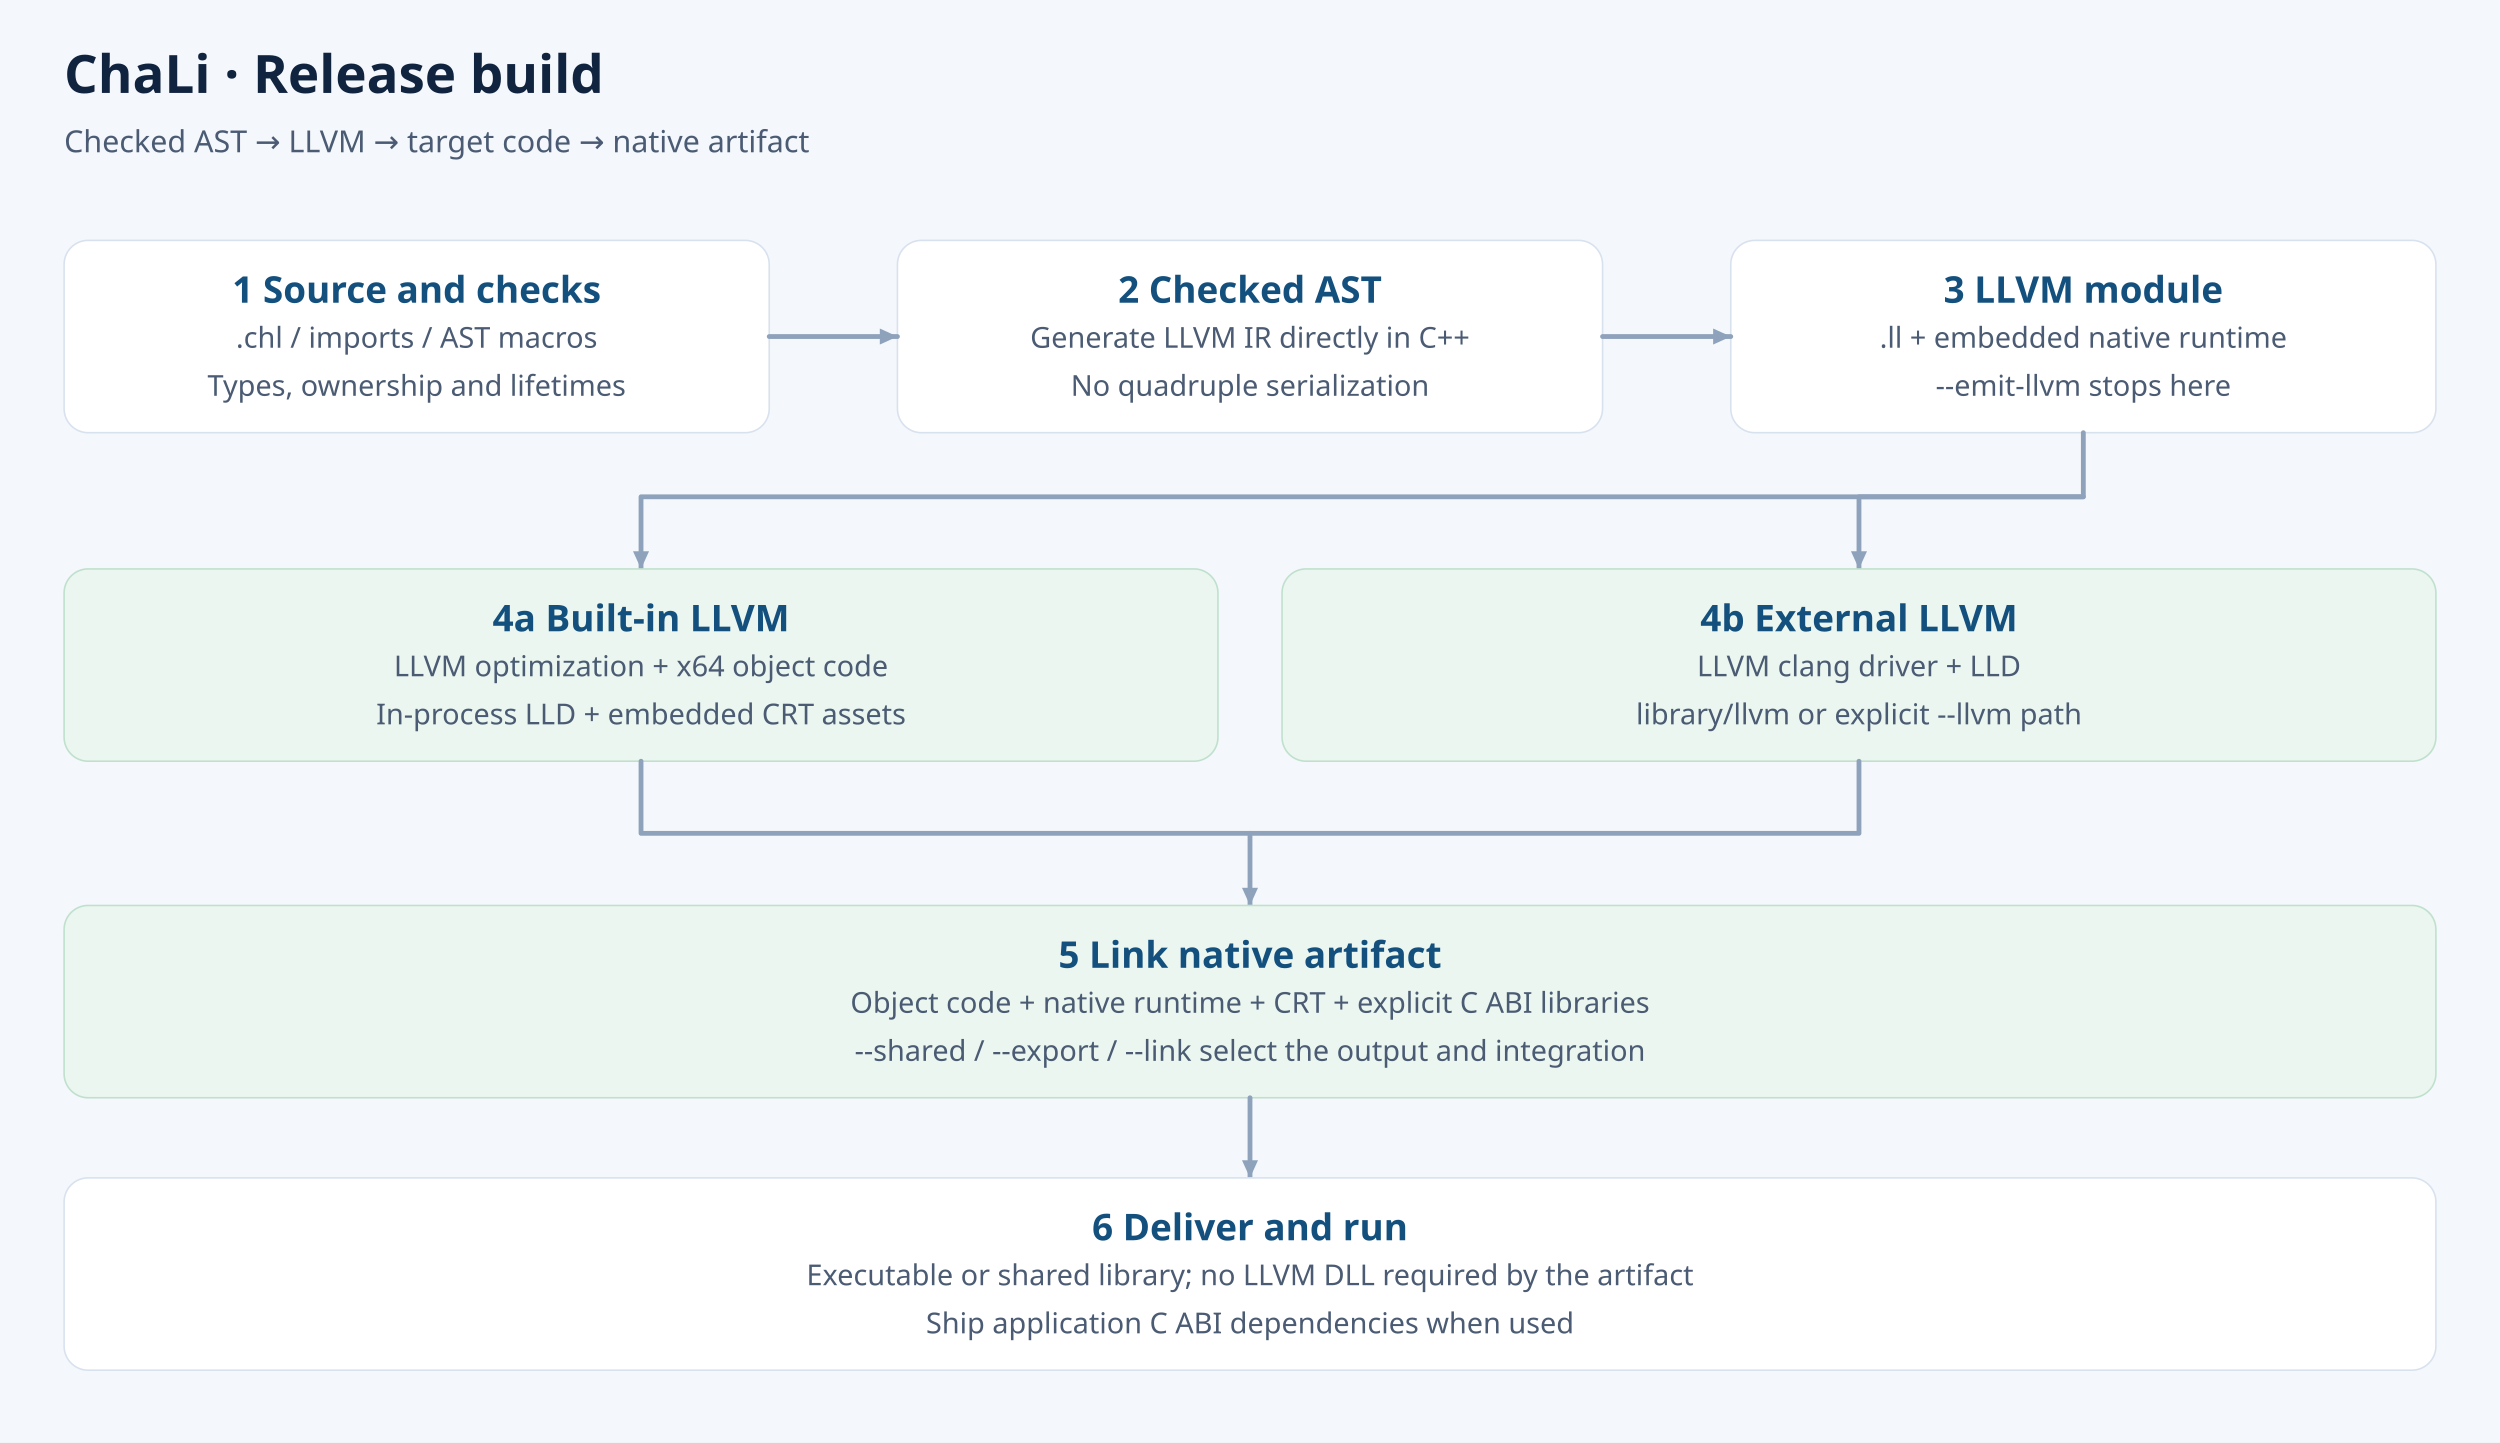
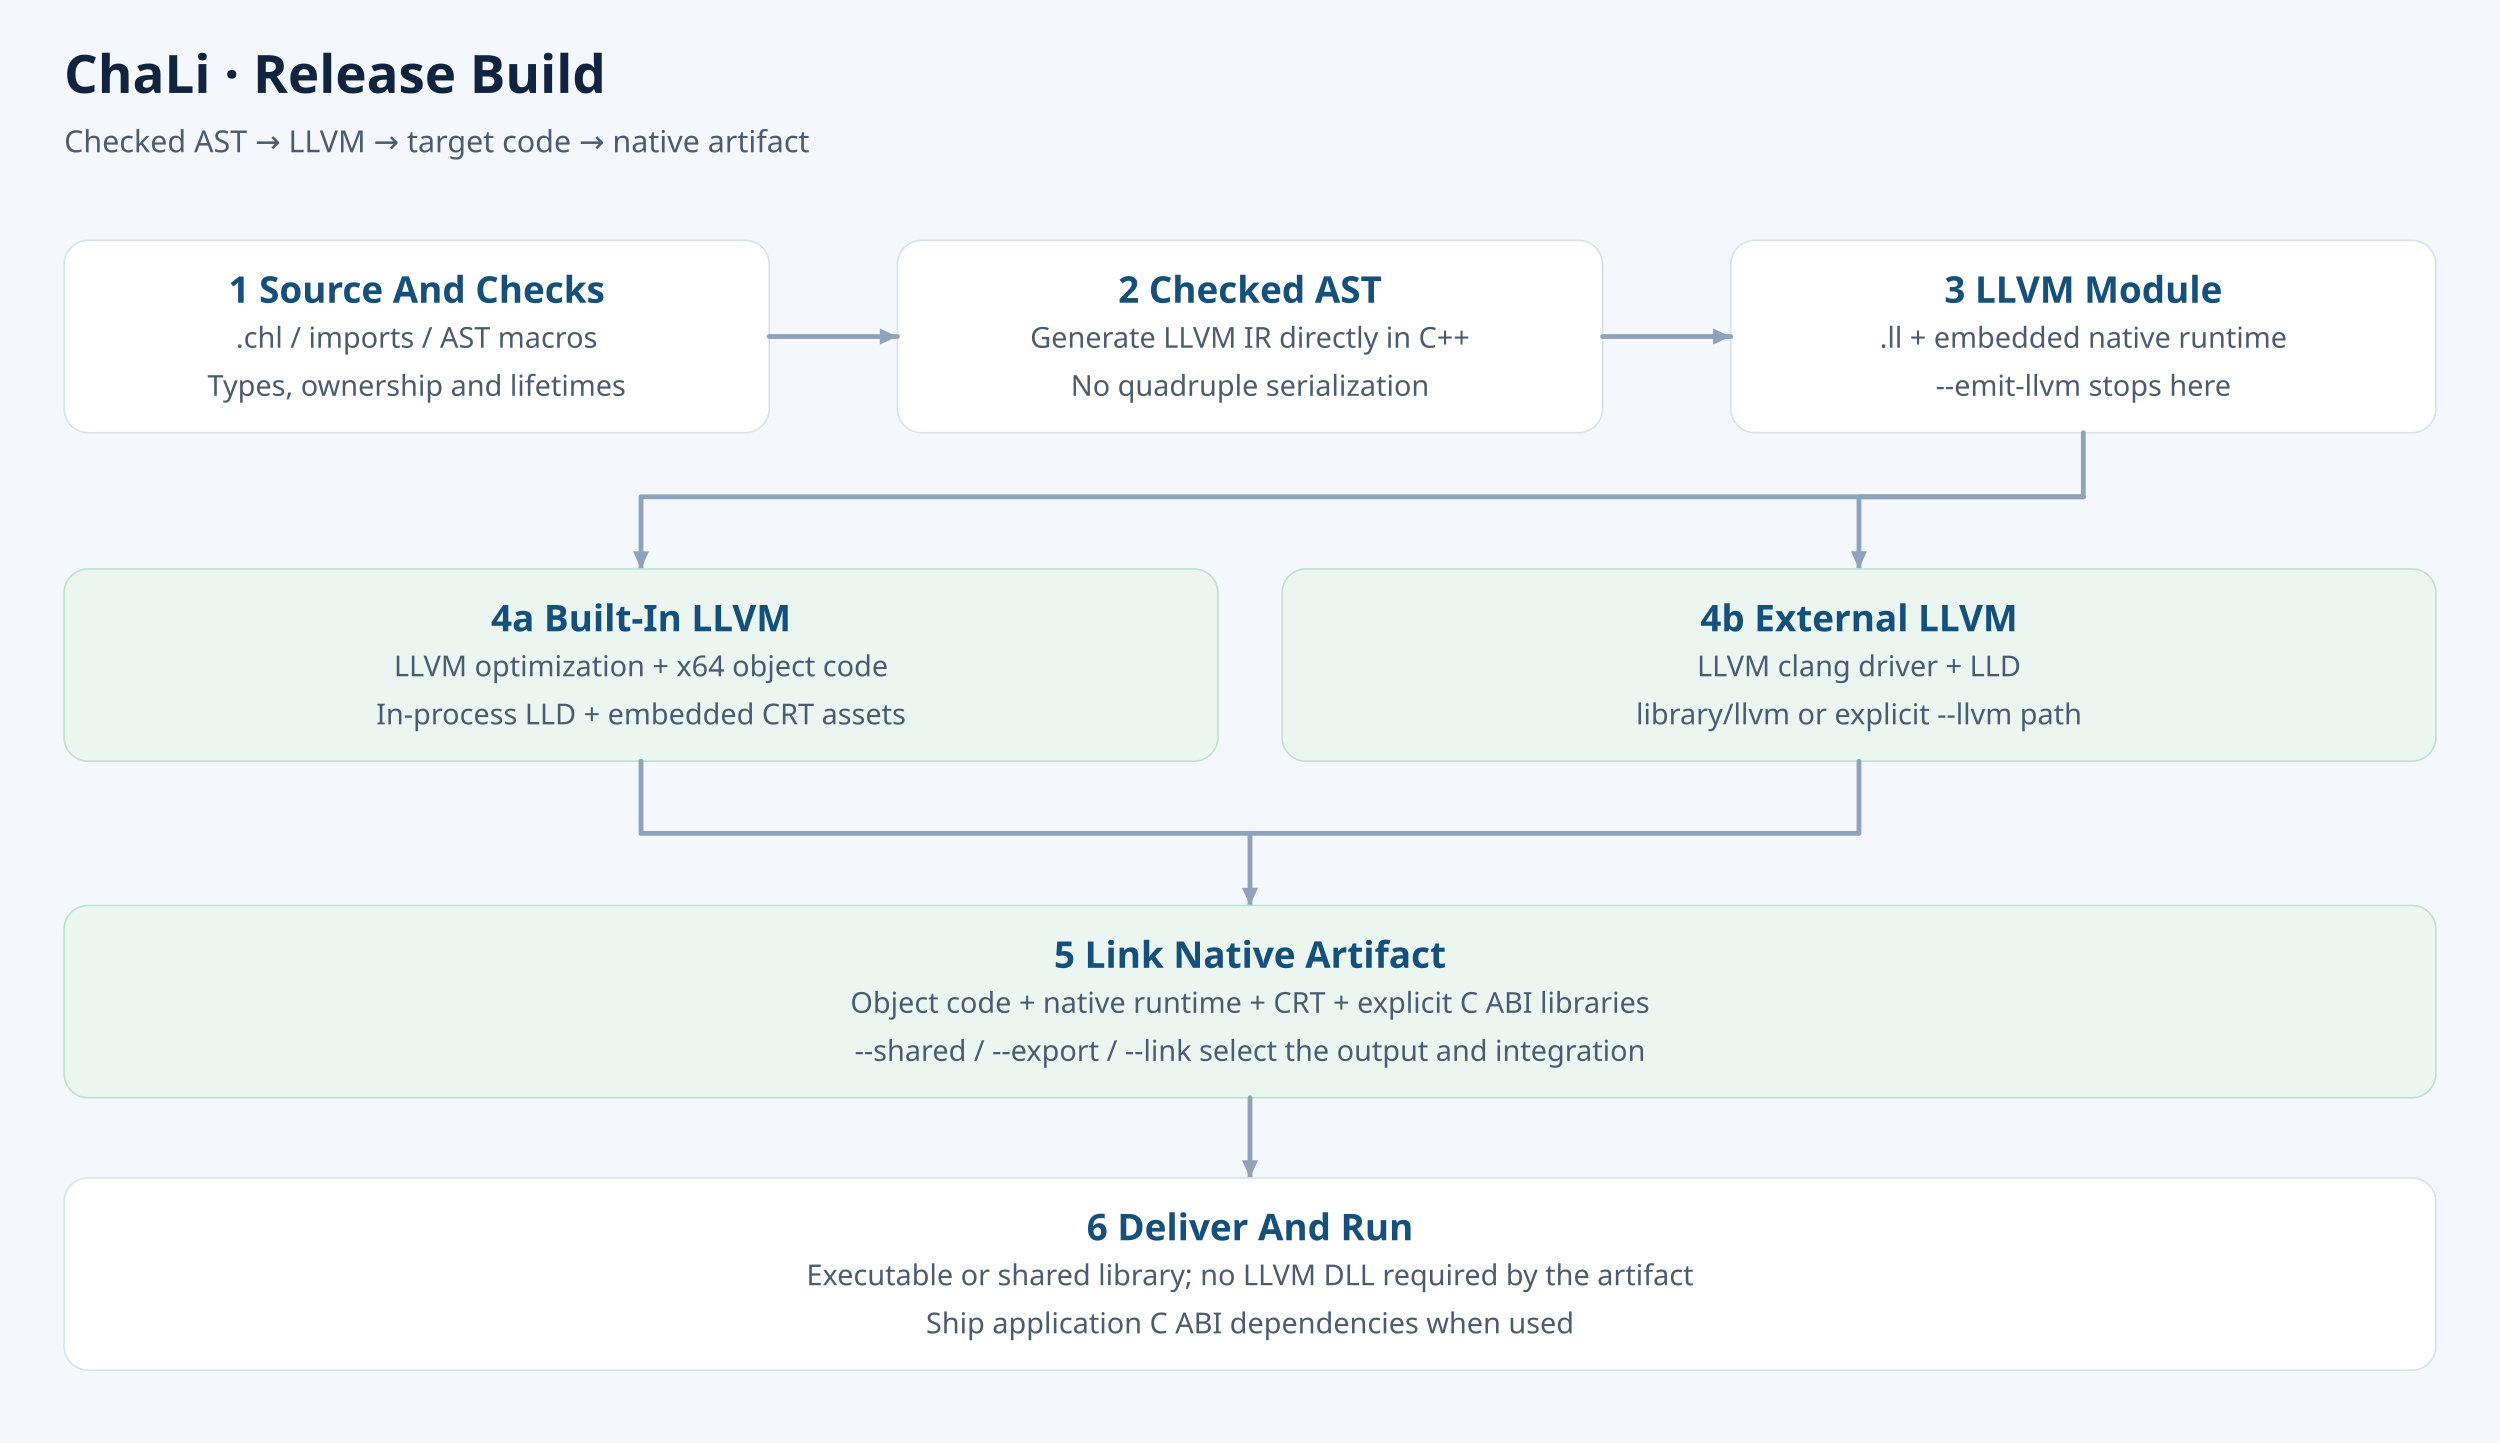
<svg xmlns="http://www.w3.org/2000/svg" width="1560" height="900" viewBox="0 0 1560 900">
  <rect width="1560" height="900" fill="#f4f7fb" />
-   <text x="40" y="58" font-family="Microsoft YaHei, Segoe UI, Noto Sans SC, sans-serif" font-size="33" font-weight="700" fill="#10233f">ChaLi · Release build</text>
+   <text x="40" y="58" font-family="Microsoft YaHei, Segoe UI, Noto Sans SC, sans-serif" font-size="33" font-weight="700" fill="#10233f">ChaLi · Release Build</text>
  <text x="40" y="95" font-family="Microsoft YaHei, Segoe UI, Noto Sans SC, sans-serif" font-size="19" fill="#4a5b73">Checked AST → LLVM → target code → native artifact</text>
  <rect x="40" y="150" width="440" height="120" rx="15" fill="#ffffff" stroke="#d8e1ee" stroke-width="1" />
-   <text x="260" y="180" font-family="Microsoft YaHei, Segoe UI, Noto Sans SC, sans-serif" font-size="23" font-weight="700" fill="#14507e" text-anchor="middle" dominant-baseline="central">1  Source and checks</text>
+   <text x="260" y="180" font-family="Microsoft YaHei, Segoe UI, Noto Sans SC, sans-serif" font-size="23" font-weight="700" fill="#14507e" text-anchor="middle" dominant-baseline="central">1  Source And Checks</text>
  <text x="260" y="210" font-family="Microsoft YaHei, Segoe UI, Noto Sans SC, sans-serif" font-size="18" fill="#4a5b73" text-anchor="middle" dominant-baseline="central">.chl / imports / AST macros</text>
  <text x="260" y="240" font-family="Microsoft YaHei, Segoe UI, Noto Sans SC, sans-serif" font-size="18" fill="#4a5b73" text-anchor="middle" dominant-baseline="central">Types, ownership and lifetimes</text>
  <rect x="560" y="150" width="440" height="120" rx="15" fill="#ffffff" stroke="#d8e1ee" stroke-width="1" />
  <text x="780" y="180" font-family="Microsoft YaHei, Segoe UI, Noto Sans SC, sans-serif" font-size="23" font-weight="700" fill="#14507e" text-anchor="middle" dominant-baseline="central">2  Checked AST</text>
  <text x="780" y="210" font-family="Microsoft YaHei, Segoe UI, Noto Sans SC, sans-serif" font-size="18" fill="#4a5b73" text-anchor="middle" dominant-baseline="central">Generate LLVM IR directly in C++</text>
  <text x="780" y="240" font-family="Microsoft YaHei, Segoe UI, Noto Sans SC, sans-serif" font-size="18" fill="#4a5b73" text-anchor="middle" dominant-baseline="central">No quadruple serialization</text>
  <rect x="1080" y="150" width="440" height="120" rx="15" fill="#ffffff" stroke="#d8e1ee" stroke-width="1" />
-   <text x="1300" y="180" font-family="Microsoft YaHei, Segoe UI, Noto Sans SC, sans-serif" font-size="23" font-weight="700" fill="#14507e" text-anchor="middle" dominant-baseline="central">3  LLVM module</text>
+   <text x="1300" y="180" font-family="Microsoft YaHei, Segoe UI, Noto Sans SC, sans-serif" font-size="23" font-weight="700" fill="#14507e" text-anchor="middle" dominant-baseline="central">3  LLVM Module</text>
  <text x="1300" y="210" font-family="Microsoft YaHei, Segoe UI, Noto Sans SC, sans-serif" font-size="18" fill="#4a5b73" text-anchor="middle" dominant-baseline="central">.ll + embedded native runtime</text>
  <text x="1300" y="240" font-family="Microsoft YaHei, Segoe UI, Noto Sans SC, sans-serif" font-size="18" fill="#4a5b73" text-anchor="middle" dominant-baseline="central">--emit-llvm stops here</text>
  <polyline points="480,210 560,210" fill="none" stroke="#8ea2bb" stroke-width="3" stroke-linecap="round" stroke-linejoin="round" />
  <polygon points="560,210 549,215 549,205" fill="#8ea2bb" />
  <polyline points="1000,210 1080,210" fill="none" stroke="#8ea2bb" stroke-width="3" stroke-linecap="round" stroke-linejoin="round" />
  <polygon points="1080,210 1069,215 1069,205" fill="#8ea2bb" />
  <polyline points="1300,270 1300,310 400,310 400,355" fill="none" stroke="#8ea2bb" stroke-width="3" stroke-linecap="round" stroke-linejoin="round" />
  <polygon points="400,355 395,344 405,344" fill="#8ea2bb" />
  <polyline points="1300,310 1160,310 1160,355" fill="none" stroke="#8ea2bb" stroke-width="3" stroke-linecap="round" stroke-linejoin="round" />
  <polygon points="1160,355 1155,344 1165,344" fill="#8ea2bb" />
  <rect x="40" y="355" width="720" height="120" rx="15" fill="#eaf6ef" stroke="#bfe0cc" stroke-width="1" />
-   <text x="400" y="385" font-family="Microsoft YaHei, Segoe UI, Noto Sans SC, sans-serif" font-size="23" font-weight="700" fill="#14507e" text-anchor="middle" dominant-baseline="central">4a  Built-in LLVM</text>
+   <text x="400" y="385" font-family="Microsoft YaHei, Segoe UI, Noto Sans SC, sans-serif" font-size="23" font-weight="700" fill="#14507e" text-anchor="middle" dominant-baseline="central">4a  Built-In LLVM</text>
  <text x="400" y="415" font-family="Microsoft YaHei, Segoe UI, Noto Sans SC, sans-serif" font-size="18" fill="#4a5b73" text-anchor="middle" dominant-baseline="central">LLVM optimization + x64 object code</text>
  <text x="400" y="445" font-family="Microsoft YaHei, Segoe UI, Noto Sans SC, sans-serif" font-size="18" fill="#4a5b73" text-anchor="middle" dominant-baseline="central">In-process LLD + embedded CRT assets</text>
  <rect x="800" y="355" width="720" height="120" rx="15" fill="#eaf6ef" stroke="#bfe0cc" stroke-width="1" />
  <text x="1160" y="385" font-family="Microsoft YaHei, Segoe UI, Noto Sans SC, sans-serif" font-size="23" font-weight="700" fill="#14507e" text-anchor="middle" dominant-baseline="central">4b  External LLVM</text>
  <text x="1160" y="415" font-family="Microsoft YaHei, Segoe UI, Noto Sans SC, sans-serif" font-size="18" fill="#4a5b73" text-anchor="middle" dominant-baseline="central">LLVM clang driver + LLD</text>
  <text x="1160" y="445" font-family="Microsoft YaHei, Segoe UI, Noto Sans SC, sans-serif" font-size="18" fill="#4a5b73" text-anchor="middle" dominant-baseline="central">library/llvm or explicit --llvm path</text>
  <polyline points="400,475 400,520 1160,520 1160,475" fill="none" stroke="#8ea2bb" stroke-width="3" stroke-linecap="round" stroke-linejoin="round" />
  <polyline points="780,520 780,565" fill="none" stroke="#8ea2bb" stroke-width="3" stroke-linecap="round" stroke-linejoin="round" />
  <polygon points="780,565 775,554 785,554" fill="#8ea2bb" />
  <rect x="40" y="565" width="1480" height="120" rx="15" fill="#eaf6ef" stroke="#bfe0cc" stroke-width="1" />
-   <text x="780" y="595" font-family="Microsoft YaHei, Segoe UI, Noto Sans SC, sans-serif" font-size="23" font-weight="700" fill="#14507e" text-anchor="middle" dominant-baseline="central">5  Link native artifact</text>
+   <text x="780" y="595" font-family="Microsoft YaHei, Segoe UI, Noto Sans SC, sans-serif" font-size="23" font-weight="700" fill="#14507e" text-anchor="middle" dominant-baseline="central">5  Link Native Artifact</text>
  <text x="780" y="625" font-family="Microsoft YaHei, Segoe UI, Noto Sans SC, sans-serif" font-size="18" fill="#4a5b73" text-anchor="middle" dominant-baseline="central">Object code + native runtime + CRT + explicit C ABI libraries</text>
  <text x="780" y="655" font-family="Microsoft YaHei, Segoe UI, Noto Sans SC, sans-serif" font-size="18" fill="#4a5b73" text-anchor="middle" dominant-baseline="central">--shared / --export / --link select the output and integration</text>
  <polyline points="780,685 780,735" fill="none" stroke="#8ea2bb" stroke-width="3" stroke-linecap="round" stroke-linejoin="round" />
  <polygon points="780,735 775,724 785,724" fill="#8ea2bb" />
  <rect x="40" y="735" width="1480" height="120" rx="15" fill="#ffffff" stroke="#d8e1ee" stroke-width="1" />
-   <text x="780" y="765" font-family="Microsoft YaHei, Segoe UI, Noto Sans SC, sans-serif" font-size="23" font-weight="700" fill="#14507e" text-anchor="middle" dominant-baseline="central">6  Deliver and run</text>
+   <text x="780" y="765" font-family="Microsoft YaHei, Segoe UI, Noto Sans SC, sans-serif" font-size="23" font-weight="700" fill="#14507e" text-anchor="middle" dominant-baseline="central">6  Deliver And Run</text>
  <text x="780" y="795" font-family="Microsoft YaHei, Segoe UI, Noto Sans SC, sans-serif" font-size="18" fill="#4a5b73" text-anchor="middle" dominant-baseline="central">Executable or shared library; no LLVM DLL required by the artifact</text>
  <text x="780" y="825" font-family="Microsoft YaHei, Segoe UI, Noto Sans SC, sans-serif" font-size="18" fill="#4a5b73" text-anchor="middle" dominant-baseline="central">Ship application C ABI dependencies when used</text>
</svg>
